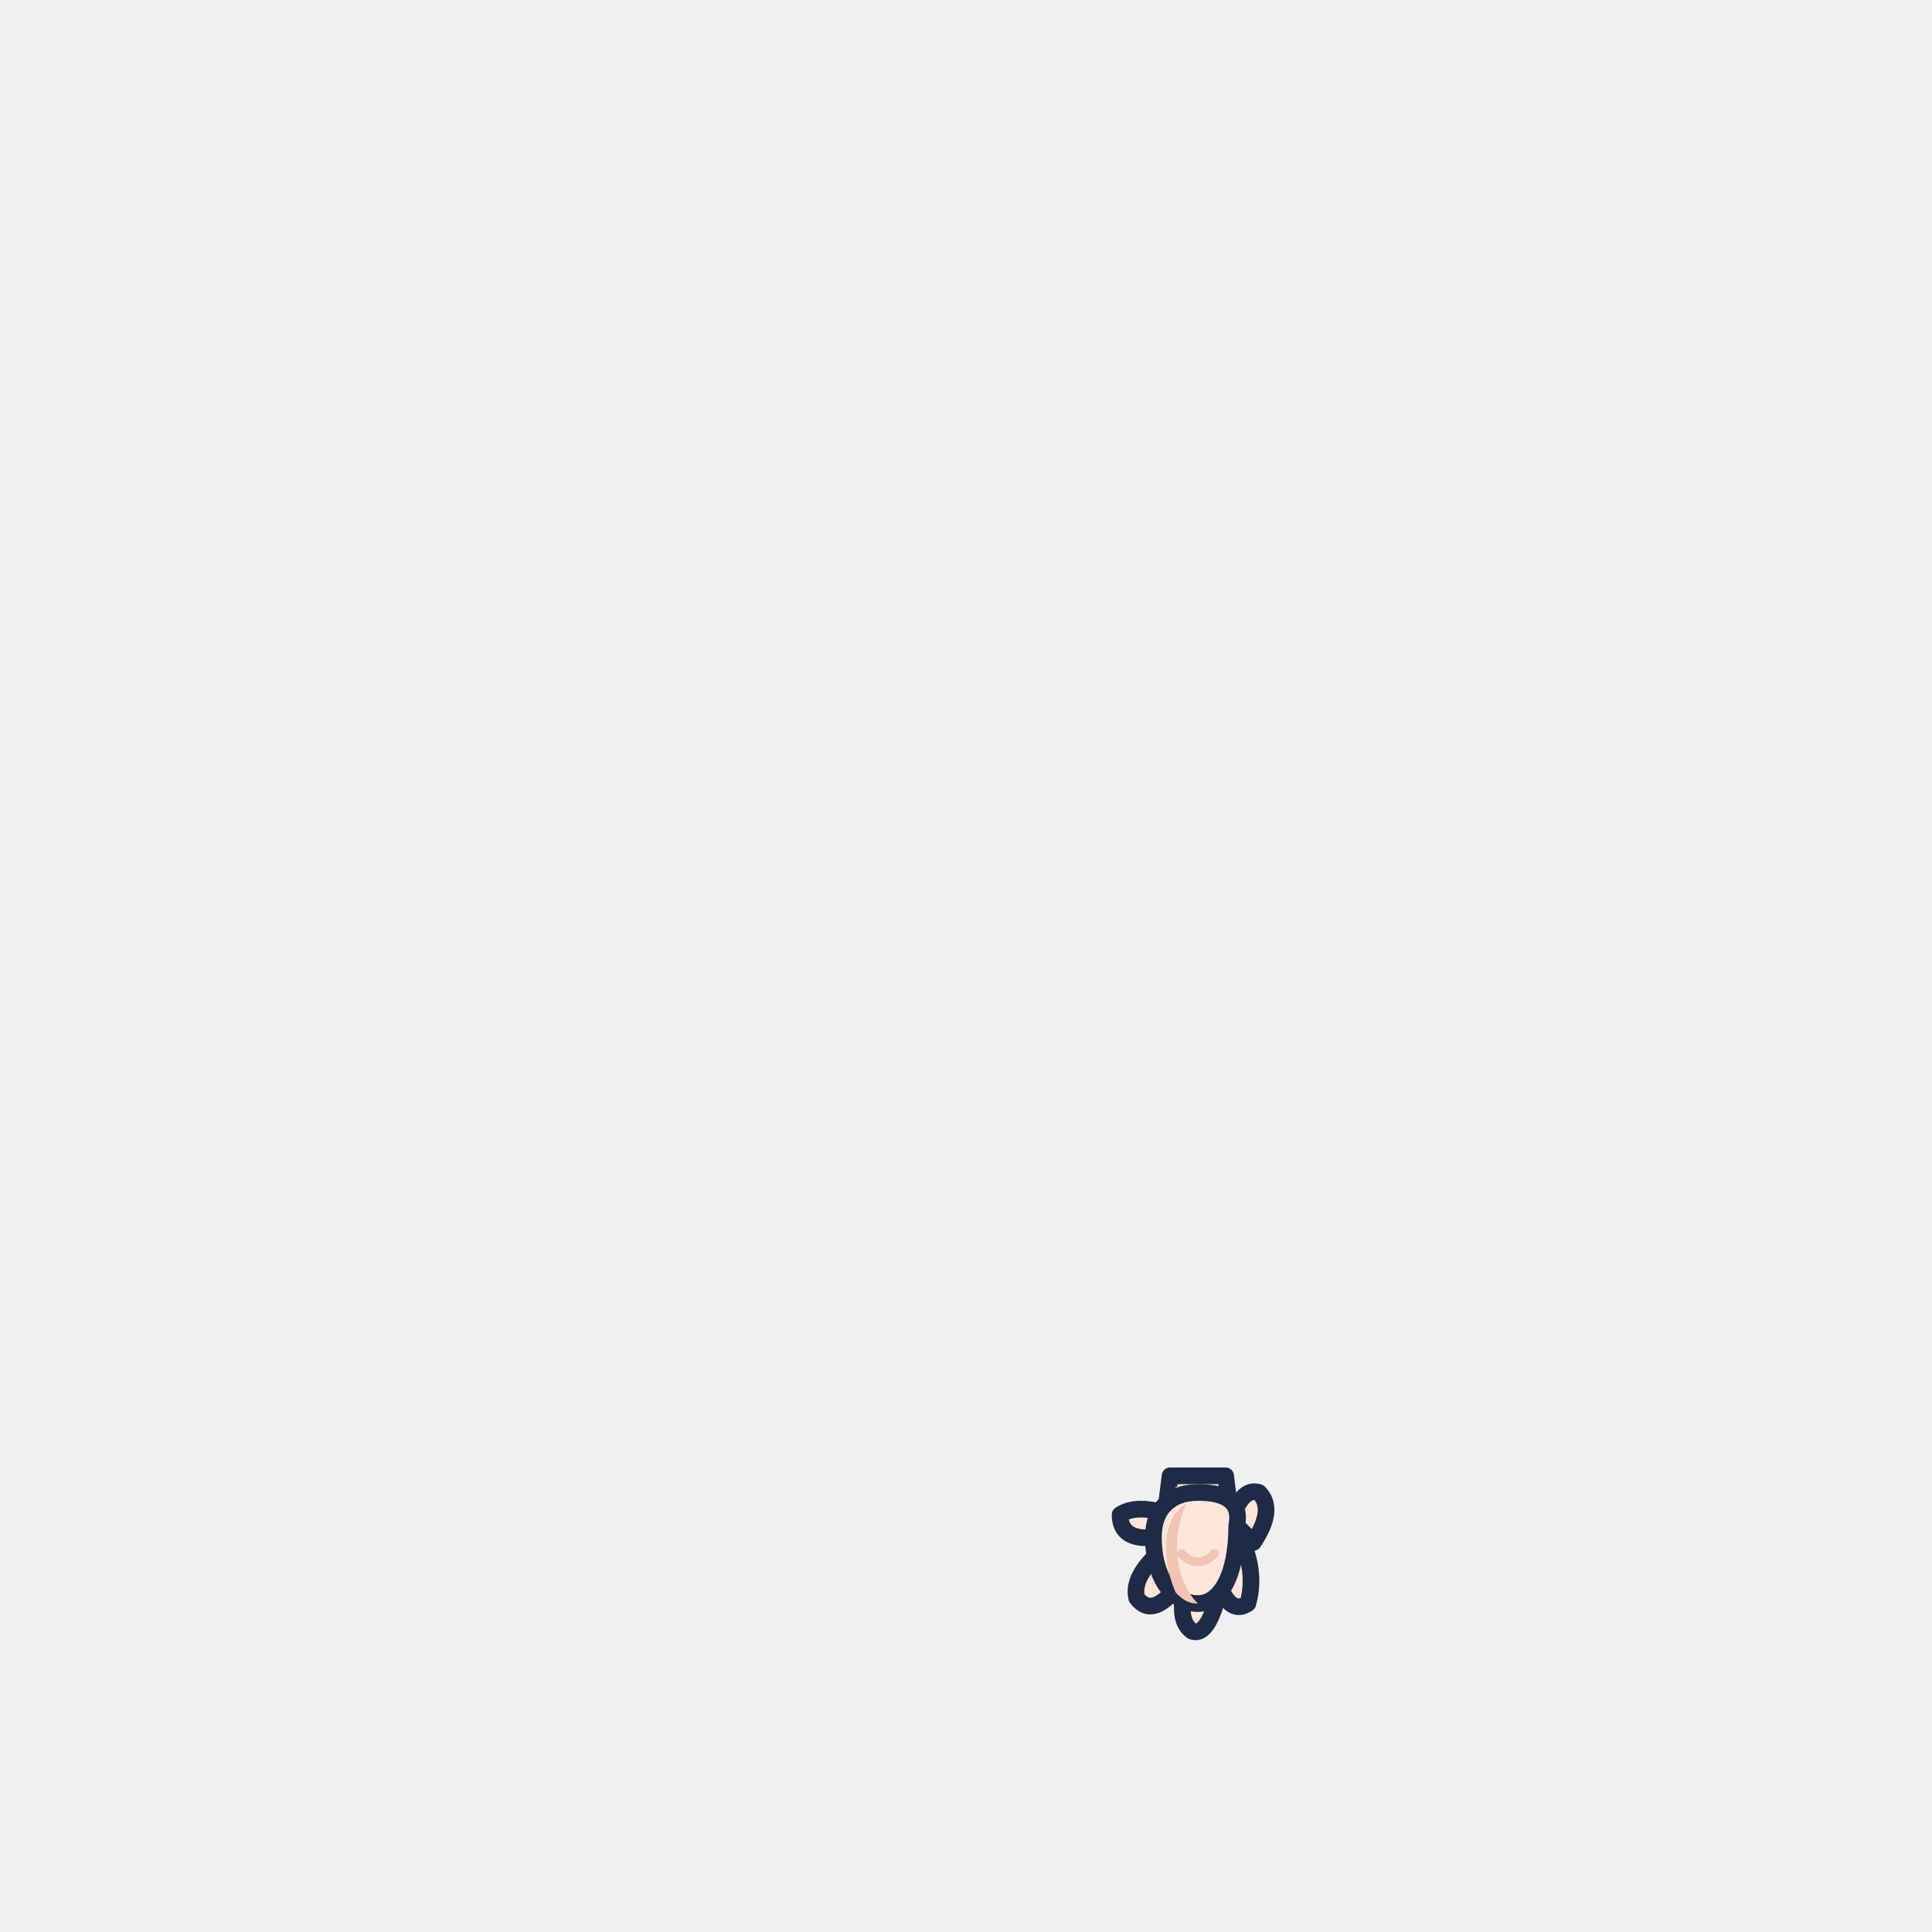
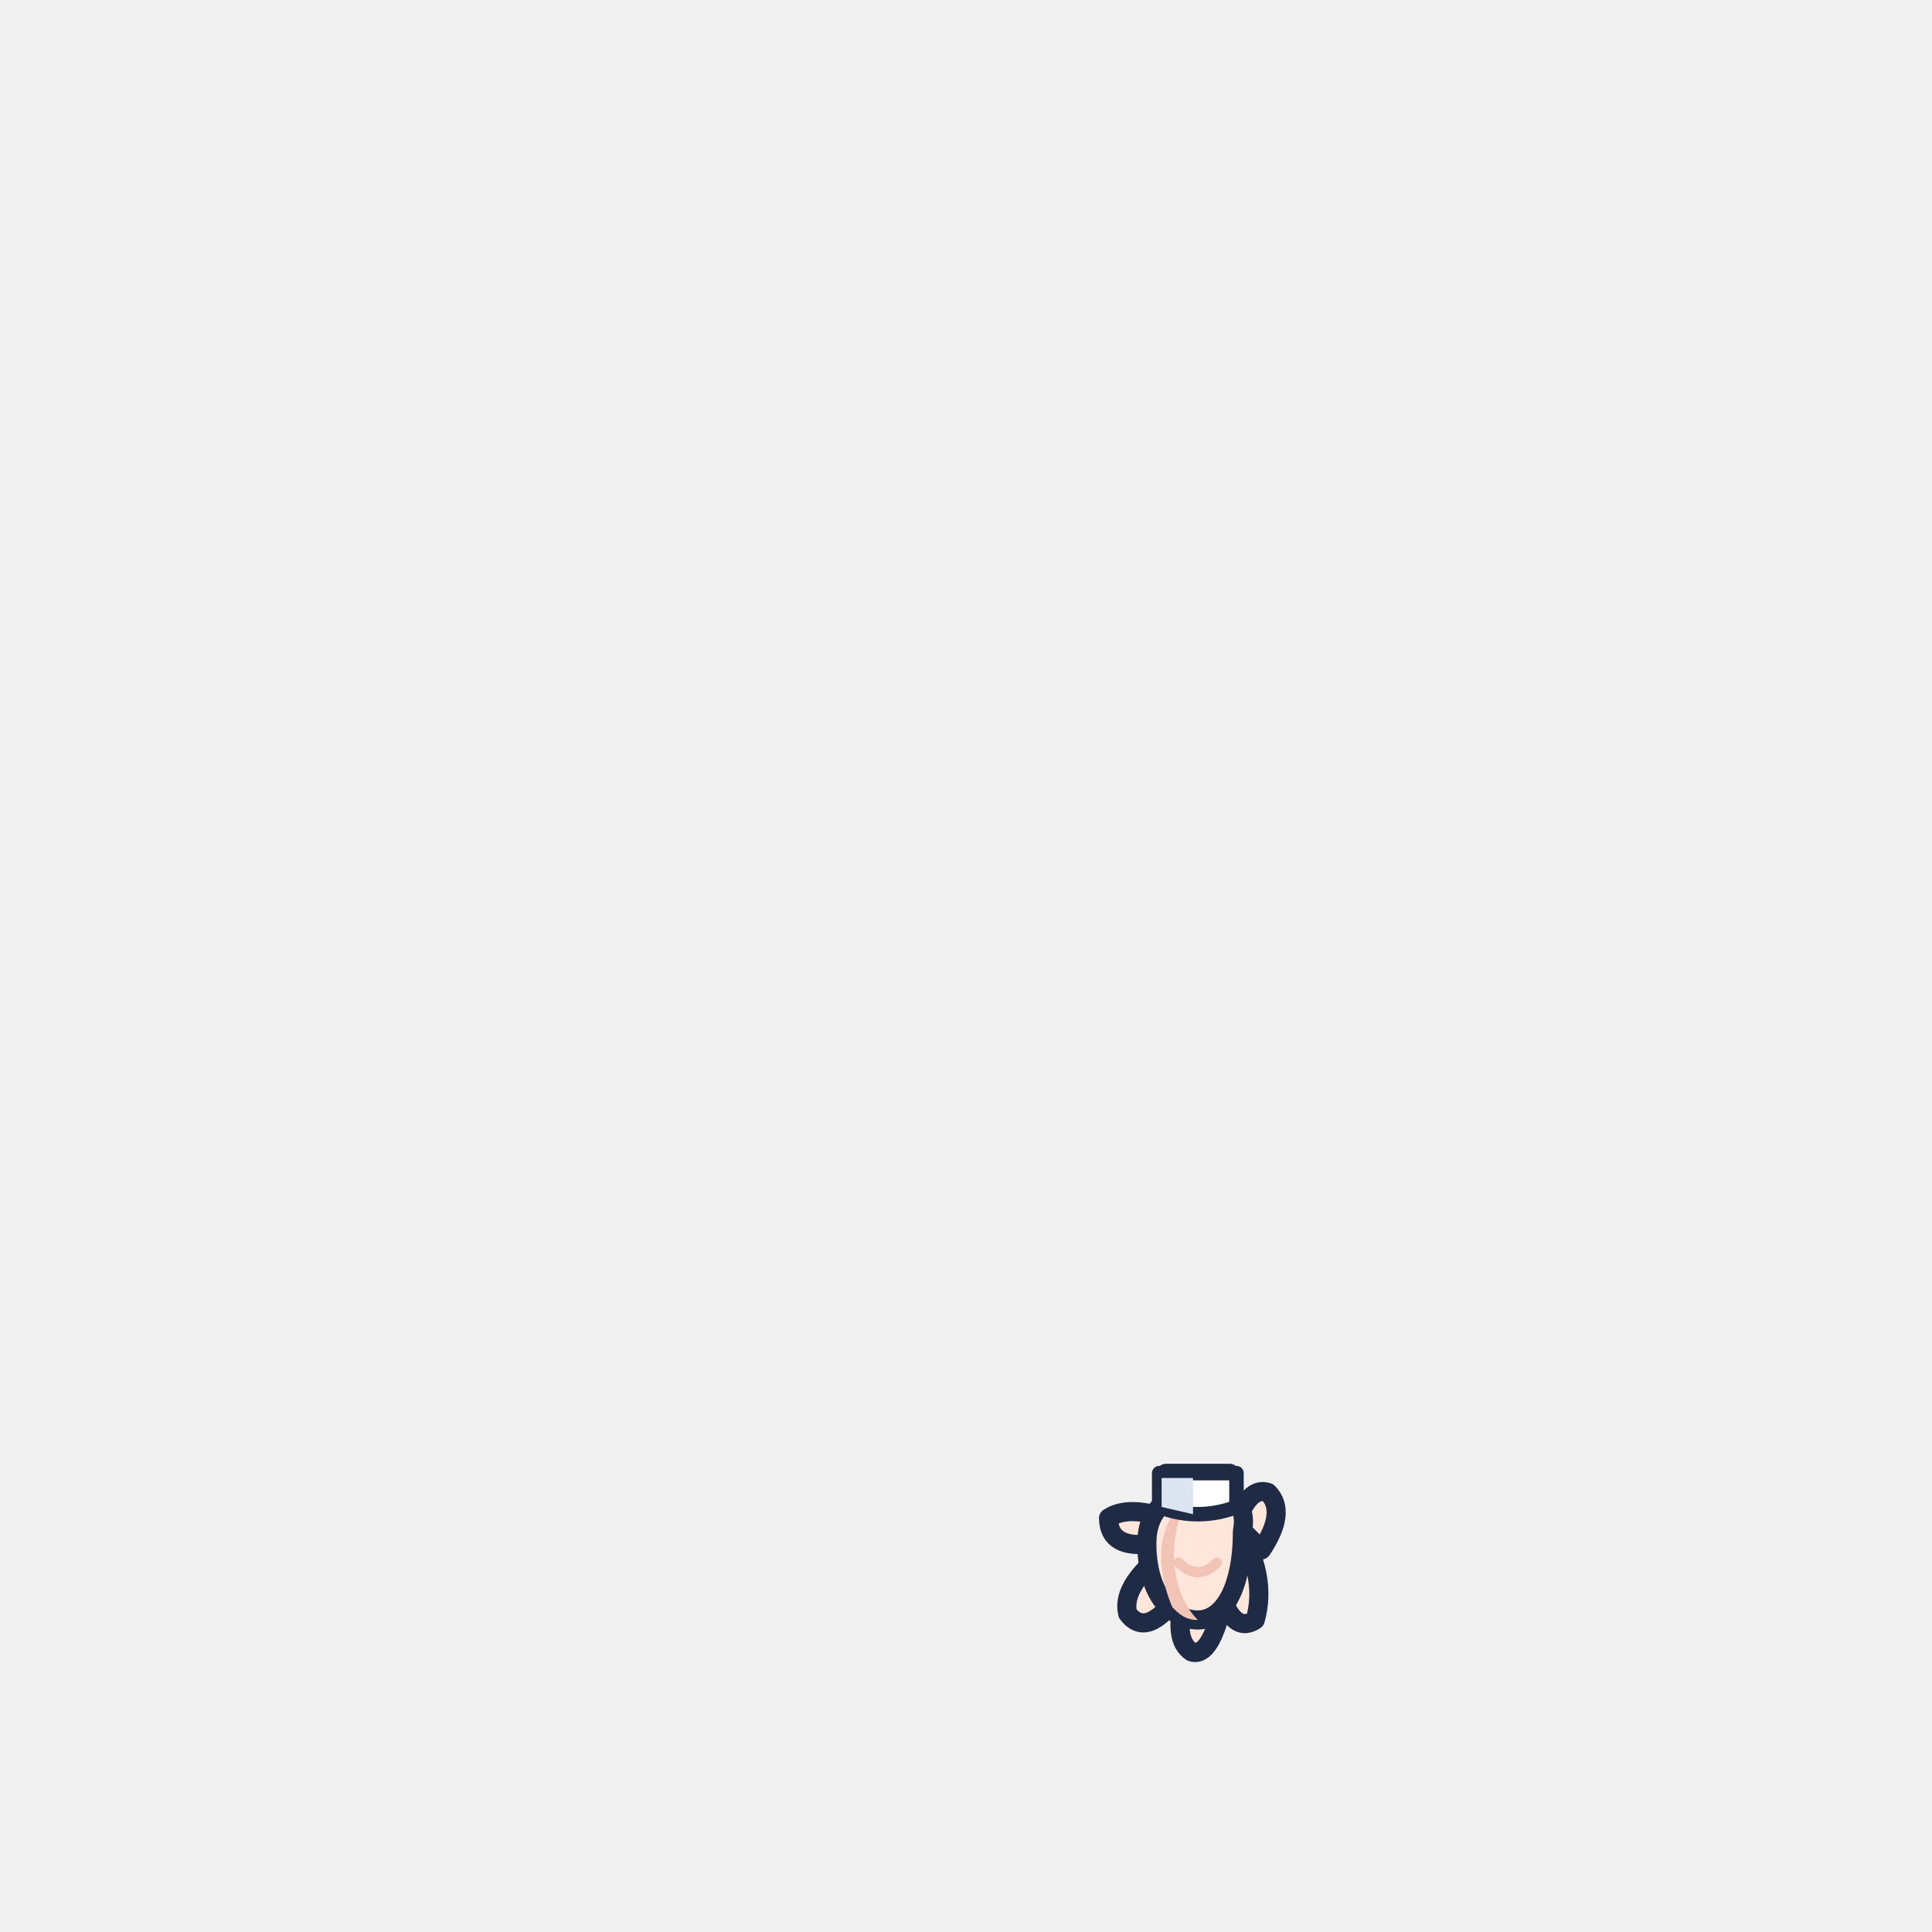
<svg xmlns="http://www.w3.org/2000/svg" viewBox="0 0 400 400">
  <g transform="matrix(-1 0 0 1 400 0)">
-     <g transform="translate(152 309) scale(1.15) translate(-152 -309)">
+     <g transform="translate(152 309) scale(1.32) translate(-152 -309)">
      <path d="M147 306 L157 306 L158 314 L146 314 Z" fill="#FFE6DA" stroke="#1F2A44" stroke-width="3" stroke-linejoin="round" stroke-linecap="round" />
      <path d="M148 308 L156 308 L156 313 L148 313 Z" fill="#FFE6DA" />
      <path d="M142 318 Q138 312 141 309 Q144 308 146 314 Z" fill="#FFE6DA" stroke="#1F2A44" stroke-width="3" stroke-linejoin="round" stroke-linecap="round" />
      <path d="M146 314 Q141 322 143 329 Q146 331 148 326 Z" fill="#FFE6DA" stroke="#1F2A44" stroke-width="3" stroke-linejoin="round" stroke-linecap="round" />
      <path d="M148 326 Q150 335 153 334 Q156 332 154 325 Z" fill="#FFE6DA" stroke="#1F2A44" stroke-width="3" stroke-linejoin="round" stroke-linecap="round" />
      <path d="M155 325 Q160 332 163 328 Q164 324 158 319 Z" fill="#FFE6DA" stroke="#1F2A44" stroke-width="3" stroke-linejoin="round" stroke-linecap="round" />
      <path d="M159 317 Q166 318 166 313 Q163 311 157 313 Z" fill="#FFE6DA" stroke="#1F2A44" stroke-width="3" stroke-linejoin="round" stroke-linecap="round" />
      <path d="M145 315 C144 310 148 309 152 309 C157 309 160 312 160 317 C160 325 156 329 152 329 C148 329 145 324 145 315 Z" fill="#FFE6DA" stroke="#1F2A44" stroke-width="3" stroke-linejoin="round" stroke-linecap="round" />
      <path d="M154 311 C158 313 159 320 156 327 C155 328 154 329 152 329 C156 325 157 317 154 311 Z" fill="#F2C4B5" />
      <path d="M149 320 Q152 323 155 320" stroke="#F2C4B5" stroke-width="1.6" stroke-linejoin="round" stroke-linecap="round" fill="none" />
    </g>
+     <path d="M144 305 L160 305 L160 312 Q152 315 144 312 Z" fill="#FFFFFF" stroke="#1F2A44" stroke-width="3" stroke-linejoin="round" stroke-linecap="round" />
+     <path d="M153 306 L159.5 306 L159.5 312 L153 313.5 Z" fill="#DDE5F2" />
  </g>
</svg>
